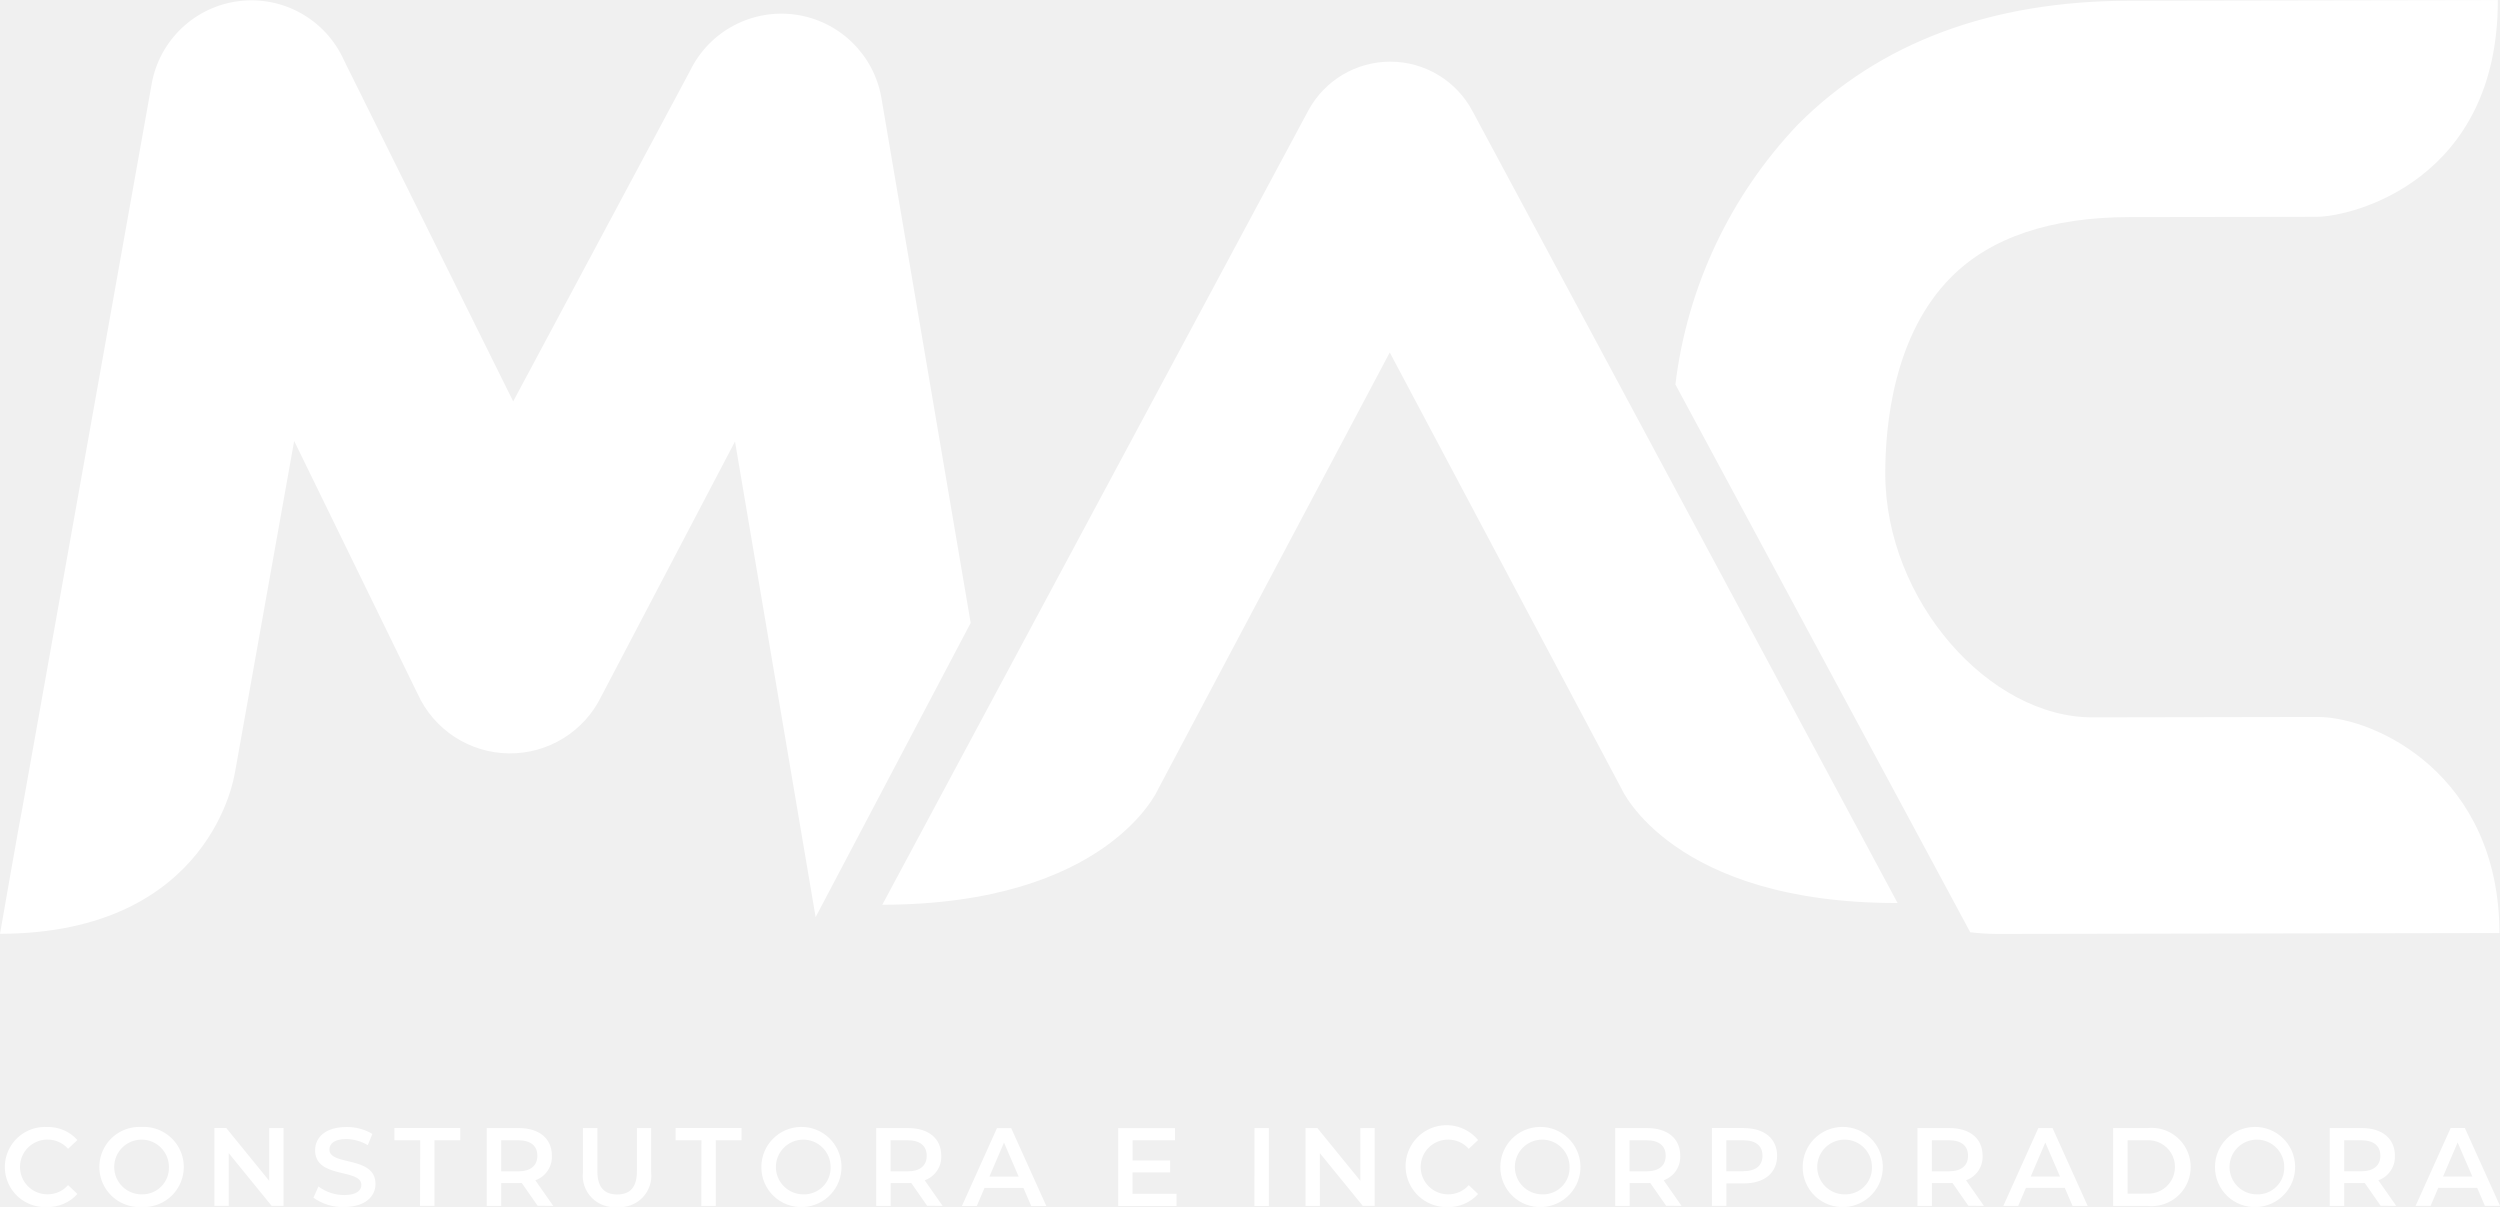
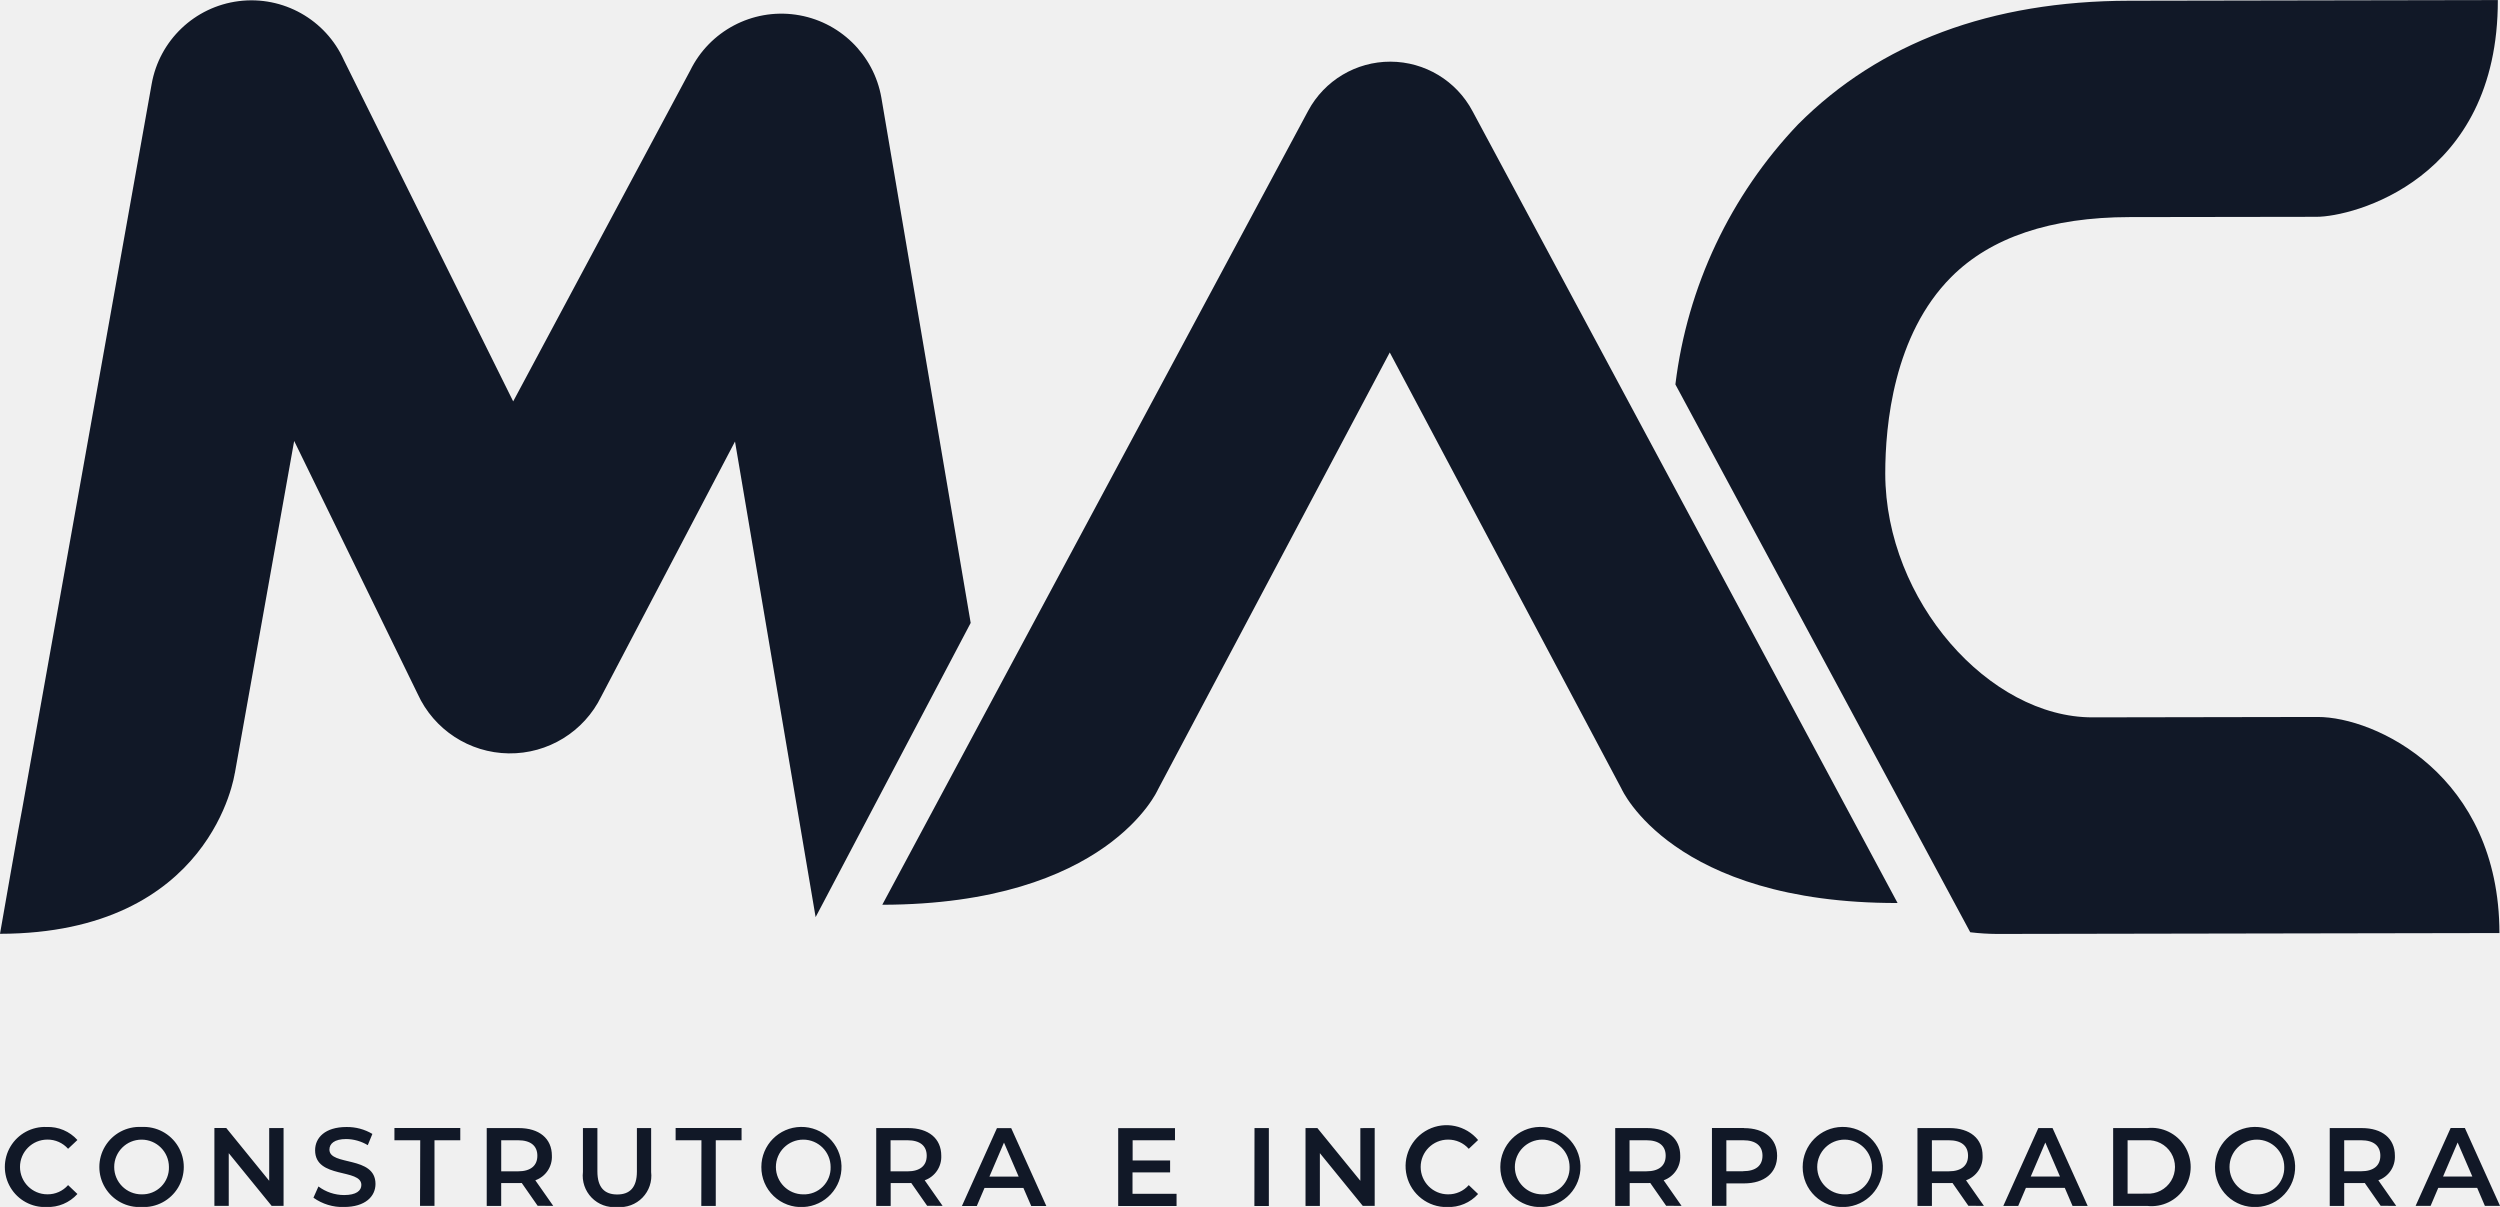
<svg xmlns="http://www.w3.org/2000/svg" id="Grupo_4" data-name="Grupo 4" width="108.537" height="52.4" viewBox="0 0 108.537 52.4">
  <defs>
    <clipPath id="clip-path">
      <rect id="Retângulo_3" data-name="Retângulo 3" width="108.537" height="52.4" fill="none" />
    </clipPath>
  </defs>
  <g id="Grupo_3" data-name="Grupo 3" clip-path="url(#clip-path)">
-     <path id="Caminho_2" data-name="Caminho 2" d="M329.836,23.411a4.043,4.043,0,0,0-7.133-.016L304.212,57.867c9.789-.017,11.966-5,11.966-5l10.066-18.978L336.305,52.83s2.194,4.977,11.986,4.961Z" transform="translate(-265.908 -18.587)" fill="#fff" />
-     <path id="Caminho_3" data-name="Caminho 3" d="M86.694,40.547l21.819-.039c-.013-6.876-5.4-9.384-7.892-9.381l-9.773.017c-4.474.008-8.991-5.052-9-10.584,0-2.109.361-6.022,2.867-8.535,1.715-1.72,4.319-2.595,7.739-2.6,0,0,6.573-.011,8.117-.012s7.884-1.571,7.872-9.41l-16,.029c-6,.009-10.838,1.815-14.377,5.364a19.838,19.838,0,0,0-5.329,11.294L85.538,40.474a10.3,10.3,0,0,0,1.156.073m-76.5-6.97,2.577-14.433,5.362,10.984a4.407,4.407,0,0,0,7.97.109l5.807-11.069,3.5,20.649,6.732-12.773-3.877-22.8a4.407,4.407,0,0,0-8.3-1.181L22.28,17.426,14.929,2.608A4.4,4.4,0,0,0,6.583,3.655L.971,35.078C.895,35.407,0,40.541,0,40.541c9.215-.019,10.19-6.964,10.19-6.964" fill="#fff" />
-     <path id="Caminho_4" data-name="Caminho 4" d="M107.541,390.714l.633-1.477.638,1.477Zm1.816,1.275h.657l-1.526-3.38h-.618l-1.521,3.38H107l.333-.783h1.689Zm-4.539-2.178c0,.424-.285.675-.835.675h-.734V389.14h.734c.55,0,.835.246.835.671m.69,2.178-.777-1.111a1.08,1.08,0,0,0,.719-1.067c0-.748-.55-1.2-1.438-1.2h-1.391v3.38h.628V391h.763a1.137,1.137,0,0,0,.13-.005l.69.99Zm-6.049-.5a1.188,1.188,0,1,1,1.187-1.188,1.152,1.152,0,0,1-1.187,1.188m0,.55a1.74,1.74,0,1,0-1.82-1.738,1.728,1.728,0,0,0,1.82,1.738m-5.614-.58V389.14h.821a1.161,1.161,0,1,1,0,2.317Zm-.628.532H94.7a1.7,1.7,0,1,0,0-3.38H93.218Zm-3.577-1.275.633-1.477.637,1.477Zm1.815,1.275h.657l-1.525-3.38H89.97l-1.521,3.38h.647l.334-.783h1.689Zm-4.537-2.178c0,.424-.285.675-.835.675h-.734V389.14h.734c.55,0,.835.246.835.671m.69,2.178-.777-1.111a1.08,1.08,0,0,0,.719-1.067c0-.748-.551-1.2-1.439-1.2H84.722v3.38h.628V391h.763a1.121,1.121,0,0,0,.13-.005l.69.99Zm-6.049-.5a1.188,1.188,0,1,1,1.187-1.188,1.152,1.152,0,0,1-1.187,1.188m0,.55a1.74,1.74,0,1,0-1.82-1.738,1.728,1.728,0,0,0,1.82,1.738m-4.4-1.554h-.734V389.14h.734c.55,0,.835.246.835.671s-.285.671-.835.671m.029-1.874H75.8v3.38h.628v-.975h.763c.889,0,1.438-.459,1.438-1.2s-.55-1.2-1.438-1.2m-3.4,1.2c0,.424-.285.675-.835.675h-.734V389.14h.734c.55,0,.835.246.835.671m.69,2.178-.777-1.111a1.08,1.08,0,0,0,.719-1.067c0-.748-.55-1.2-1.439-1.2H71.6v3.38h.628V391h.763a1.139,1.139,0,0,0,.131-.005l.69.99Zm-6.049-.5a1.188,1.188,0,1,1,1.187-1.188,1.152,1.152,0,0,1-1.187,1.188m0,.55a1.74,1.74,0,1,0-1.82-1.738,1.728,1.728,0,0,0,1.82,1.738m-4.127,0a1.716,1.716,0,0,0,1.342-.565l-.405-.386a1.174,1.174,0,0,1-.9.4,1.188,1.188,0,1,1,0-2.376,1.186,1.186,0,0,1,.9.4l.405-.382a1.778,1.778,0,1,0-1.342,2.911m-3.77-3.428V390.9l-1.864-2.288h-.516v3.38h.623V389.7l1.863,2.289h.517v-3.38Zm-4.6,3.38h.628V388.61H55.94Zm-5.291-.527v-.931h1.632v-.517H50.649v-.879h1.839v-.526H50.022v3.38h2.534v-.527Zm-6.213-.748.633-1.477.637,1.477Zm1.815,1.275h.656l-1.525-3.38h-.618l-1.521,3.38h.646l.334-.783h1.689Zm-4.537-2.178c0,.424-.285.675-.835.675h-.734V389.14h.734c.55,0,.835.246.835.671m.69,2.178-.777-1.111a1.08,1.08,0,0,0,.719-1.067c0-.748-.551-1.2-1.438-1.2H39.517v3.38h.628V391h.763a1.121,1.121,0,0,0,.13-.005l.69.99Zm-6.049-.5a1.188,1.188,0,1,1,1.187-1.188,1.152,1.152,0,0,1-1.187,1.188m0,.55a1.74,1.74,0,1,0-1.82-1.738,1.728,1.728,0,0,0,1.82,1.738m-4.427-.048h.628V389.14h1.12v-.531H30.808v.531h1.121Zm-3.655.048a1.364,1.364,0,0,0,1.477-1.521v-1.907h-.618v1.883c0,.7-.309,1-.855,1s-.86-.3-.86-1v-1.883h-.628v1.907a1.366,1.366,0,0,0,1.482,1.521m-3.461-2.225c0,.424-.285.675-.836.675h-.733V389.14h.733c.551,0,.836.246.836.671m.69,2.178-.778-1.111a1.079,1.079,0,0,0,.719-1.067c0-.748-.55-1.2-1.439-1.2h-1.39v3.38h.628V391h.762a1.139,1.139,0,0,0,.131-.005l.69.99Zm-5.784,0h.628V389.14h1.12v-.531H18.6v.531h1.12Zm-3.3.048c.927,0,1.367-.463,1.367-1,0-1.24-2-.772-2-1.491,0-.256.213-.459.734-.459a1.87,1.87,0,0,1,.931.266l.2-.488a2.135,2.135,0,0,0-1.125-.3c-.927,0-1.362.463-1.362,1.009,0,1.255,2.008.777,2.008,1.506,0,.251-.222.439-.748.439a1.864,1.864,0,0,1-1.115-.373l-.217.488a2.177,2.177,0,0,0,1.332.405m-3.253-3.428V390.9L11.3,388.609h-.516v3.38h.623V389.7l1.863,2.289h.517v-3.38Zm-5.543,2.878A1.188,1.188,0,1,1,8.81,390.3a1.152,1.152,0,0,1-1.188,1.188m0,.55a1.74,1.74,0,1,0,0-3.475,1.74,1.74,0,1,0,0,3.475m-4.127,0a1.716,1.716,0,0,0,1.342-.565l-.405-.386a1.173,1.173,0,0,1-.9.4,1.188,1.188,0,1,1,0-2.376,1.184,1.184,0,0,1,.9.4l.405-.382a1.709,1.709,0,0,0-1.337-.565,1.739,1.739,0,1,0-.005,3.475" transform="translate(-1.476 -339.636)" fill="#fff" />
+     <path id="Caminho_2" data-name="Caminho 2" d="M329.836,23.411a4.043,4.043,0,0,0-7.133-.016L304.212,57.867c9.789-.017,11.966-5,11.966-5l10.066-18.978L336.305,52.83s2.194,4.977,11.986,4.961Z" transform="translate(-265.908 -18.587)" fill="#111827" />
+     <path id="Caminho_3" data-name="Caminho 3" d="M86.694,40.547l21.819-.039c-.013-6.876-5.4-9.384-7.892-9.381l-9.773.017c-4.474.008-8.991-5.052-9-10.584,0-2.109.361-6.022,2.867-8.535,1.715-1.72,4.319-2.595,7.739-2.6,0,0,6.573-.011,8.117-.012s7.884-1.571,7.872-9.41l-16,.029c-6,.009-10.838,1.815-14.377,5.364a19.838,19.838,0,0,0-5.329,11.294L85.538,40.474a10.3,10.3,0,0,0,1.156.073m-76.5-6.97,2.577-14.433,5.362,10.984a4.407,4.407,0,0,0,7.97.109l5.807-11.069,3.5,20.649,6.732-12.773-3.877-22.8a4.407,4.407,0,0,0-8.3-1.181L22.28,17.426,14.929,2.608A4.4,4.4,0,0,0,6.583,3.655L.971,35.078C.895,35.407,0,40.541,0,40.541c9.215-.019,10.19-6.964,10.19-6.964" fill="#111827" />
+     <path id="Caminho_4" data-name="Caminho 4" d="M107.541,390.714l.633-1.477.638,1.477Zm1.816,1.275h.657l-1.526-3.38h-.618l-1.521,3.38H107l.333-.783h1.689Zm-4.539-2.178c0,.424-.285.675-.835.675h-.734V389.14h.734c.55,0,.835.246.835.671m.69,2.178-.777-1.111a1.08,1.08,0,0,0,.719-1.067c0-.748-.55-1.2-1.438-1.2h-1.391v3.38h.628V391h.763a1.137,1.137,0,0,0,.13-.005l.69.99Zm-6.049-.5a1.188,1.188,0,1,1,1.187-1.188,1.152,1.152,0,0,1-1.187,1.188m0,.55a1.74,1.74,0,1,0-1.82-1.738,1.728,1.728,0,0,0,1.82,1.738m-5.614-.58V389.14h.821a1.161,1.161,0,1,1,0,2.317Zm-.628.532H94.7a1.7,1.7,0,1,0,0-3.38H93.218Zm-3.577-1.275.633-1.477.637,1.477Zm1.815,1.275h.657l-1.525-3.38H89.97l-1.521,3.38h.647l.334-.783h1.689Zm-4.537-2.178c0,.424-.285.675-.835.675h-.734V389.14h.734c.55,0,.835.246.835.671m.69,2.178-.777-1.111a1.08,1.08,0,0,0,.719-1.067c0-.748-.551-1.2-1.439-1.2H84.722v3.38h.628V391h.763a1.121,1.121,0,0,0,.13-.005l.69.99Zm-6.049-.5a1.188,1.188,0,1,1,1.187-1.188,1.152,1.152,0,0,1-1.187,1.188m0,.55a1.74,1.74,0,1,0-1.82-1.738,1.728,1.728,0,0,0,1.82,1.738m-4.4-1.554h-.734V389.14h.734c.55,0,.835.246.835.671s-.285.671-.835.671m.029-1.874H75.8v3.38h.628v-.975h.763c.889,0,1.438-.459,1.438-1.2s-.55-1.2-1.438-1.2m-3.4,1.2c0,.424-.285.675-.835.675h-.734V389.14h.734c.55,0,.835.246.835.671m.69,2.178-.777-1.111a1.08,1.08,0,0,0,.719-1.067c0-.748-.55-1.2-1.439-1.2H71.6v3.38h.628V391h.763a1.139,1.139,0,0,0,.131-.005l.69.99Zm-6.049-.5a1.188,1.188,0,1,1,1.187-1.188,1.152,1.152,0,0,1-1.187,1.188m0,.55a1.74,1.74,0,1,0-1.82-1.738,1.728,1.728,0,0,0,1.82,1.738m-4.127,0a1.716,1.716,0,0,0,1.342-.565l-.405-.386a1.174,1.174,0,0,1-.9.4,1.188,1.188,0,1,1,0-2.376,1.186,1.186,0,0,1,.9.4l.405-.382a1.778,1.778,0,1,0-1.342,2.911m-3.77-3.428V390.9l-1.864-2.288h-.516v3.38h.623V389.7l1.863,2.289h.517v-3.38Zm-4.6,3.38h.628V388.61H55.94Zm-5.291-.527v-.931h1.632v-.517H50.649v-.879h1.839v-.526H50.022v3.38h2.534v-.527Zm-6.213-.748.633-1.477.637,1.477Zm1.815,1.275h.656l-1.525-3.38h-.618l-1.521,3.38h.646l.334-.783h1.689Zm-4.537-2.178c0,.424-.285.675-.835.675h-.734V389.14h.734c.55,0,.835.246.835.671m.69,2.178-.777-1.111a1.08,1.08,0,0,0,.719-1.067c0-.748-.551-1.2-1.438-1.2H39.517v3.38h.628V391h.763a1.121,1.121,0,0,0,.13-.005l.69.99Zm-6.049-.5a1.188,1.188,0,1,1,1.187-1.188,1.152,1.152,0,0,1-1.187,1.188m0,.55a1.74,1.74,0,1,0-1.82-1.738,1.728,1.728,0,0,0,1.82,1.738m-4.427-.048h.628V389.14h1.12v-.531H30.808v.531h1.121Zm-3.655.048a1.364,1.364,0,0,0,1.477-1.521v-1.907h-.618v1.883c0,.7-.309,1-.855,1s-.86-.3-.86-1v-1.883h-.628v1.907a1.366,1.366,0,0,0,1.482,1.521m-3.461-2.225c0,.424-.285.675-.836.675h-.733V389.14h.733c.551,0,.836.246.836.671m.69,2.178-.778-1.111a1.079,1.079,0,0,0,.719-1.067c0-.748-.55-1.2-1.439-1.2h-1.39v3.38h.628V391h.762a1.139,1.139,0,0,0,.131-.005l.69.99Zm-5.784,0h.628V389.14h1.12v-.531H18.6v.531h1.12Zm-3.3.048c.927,0,1.367-.463,1.367-1,0-1.24-2-.772-2-1.491,0-.256.213-.459.734-.459a1.87,1.87,0,0,1,.931.266l.2-.488a2.135,2.135,0,0,0-1.125-.3c-.927,0-1.362.463-1.362,1.009,0,1.255,2.008.777,2.008,1.506,0,.251-.222.439-.748.439a1.864,1.864,0,0,1-1.115-.373l-.217.488a2.177,2.177,0,0,0,1.332.405m-3.253-3.428V390.9L11.3,388.609h-.516v3.38h.623V389.7l1.863,2.289h.517v-3.38Zm-5.543,2.878A1.188,1.188,0,1,1,8.81,390.3a1.152,1.152,0,0,1-1.188,1.188m0,.55a1.74,1.74,0,1,0,0-3.475,1.74,1.74,0,1,0,0,3.475m-4.127,0a1.716,1.716,0,0,0,1.342-.565l-.405-.386a1.173,1.173,0,0,1-.9.4,1.188,1.188,0,1,1,0-2.376,1.184,1.184,0,0,1,.9.4l.405-.382a1.709,1.709,0,0,0-1.337-.565,1.739,1.739,0,1,0-.005,3.475" transform="translate(-1.476 -339.636)" fill="#111827" />
  </g>
</svg>
